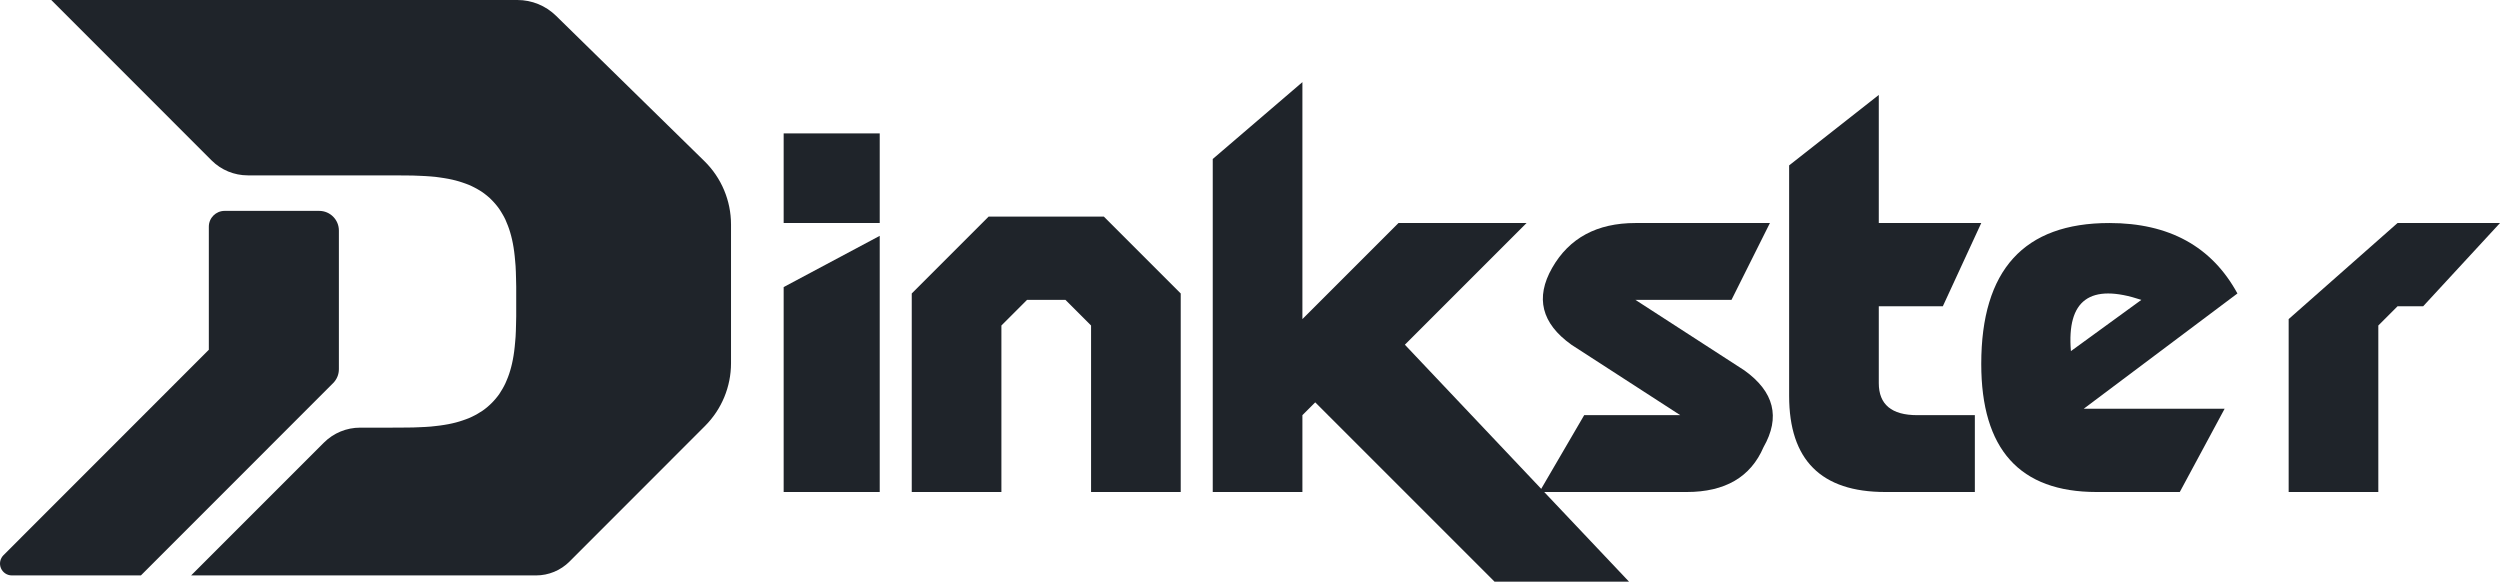
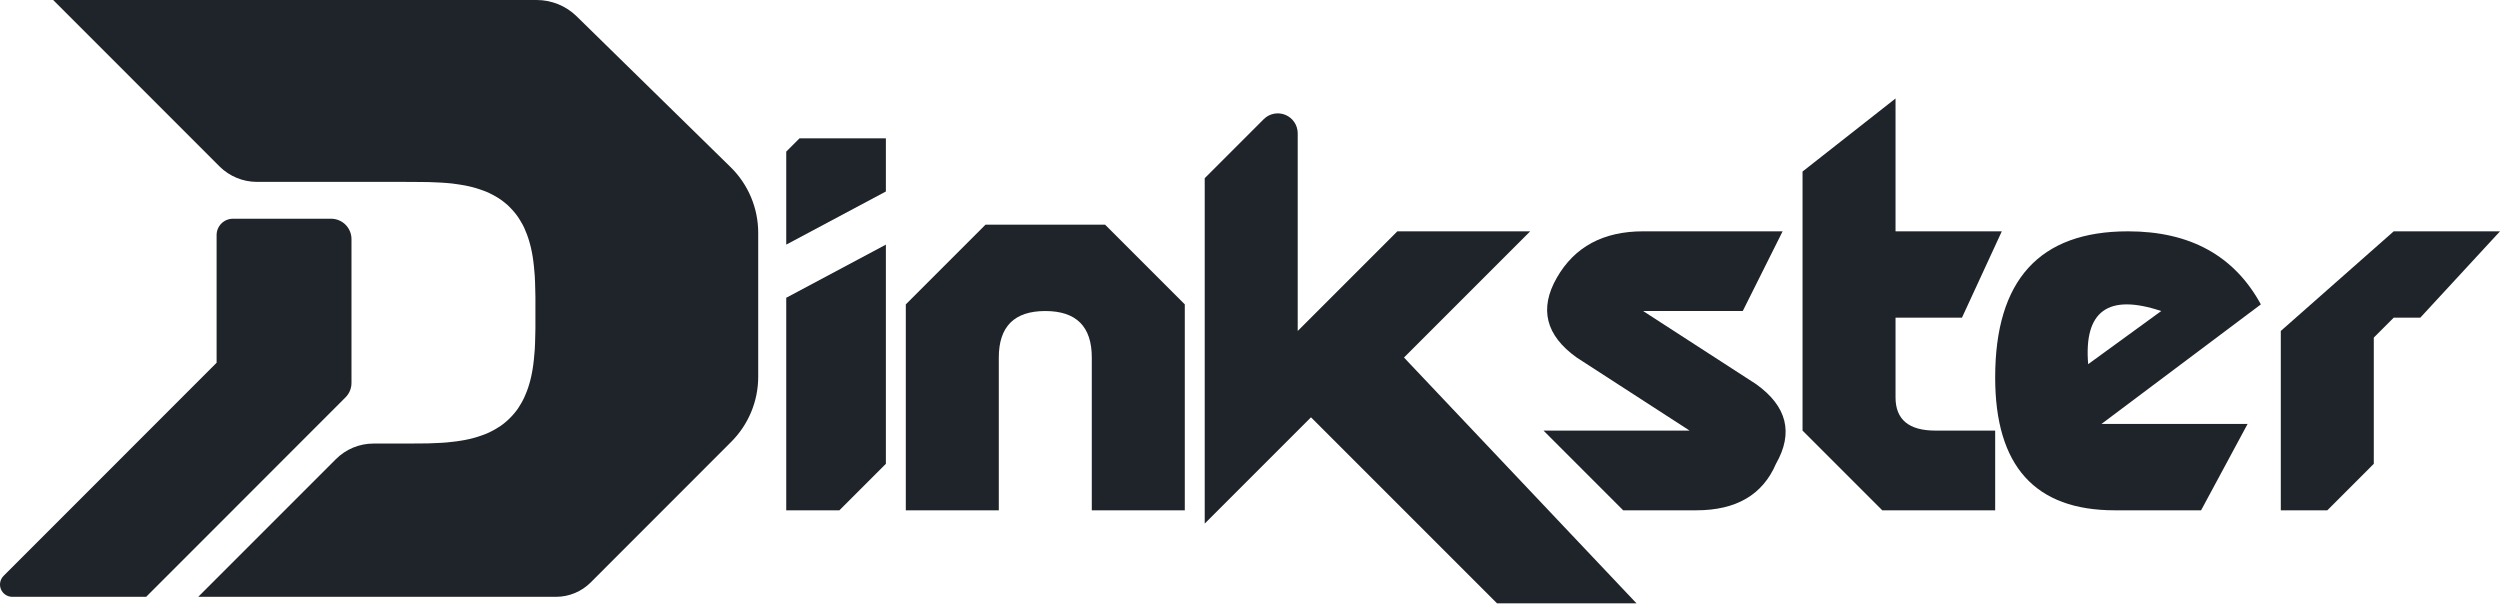
- <svg xmlns="http://www.w3.org/2000/svg" viewBox="0 0 1327.243 308.804" width="1327.243" height="308.804" version="1.1" id="svg149">
-   <defs id="defs68">
+ <svg xmlns="http://www.w3.org/2000/svg" viewBox="0 0 1279.643 308.804" width="1279.643" height="308.804" version="1.1" id="svg209">
+   <defs id="defs71">
+     <clipPath id="e-open-counter" clipPathUnits="userSpaceOnUse">
+       <path d="M -20,-20 H 100 V 100 H -20 Z M 14,34 25,26 Q 13,22 14,34 Z" clip-rule="evenodd" id="path60" />
+     </clipPath>
    <clipPath id="approved-silhouette" clipPathUnits="userSpaceOnUse">
      <path id="silhouette-clip-path" fill="#32e6c5" d="M 156.4,176.8 H 680 a 62,62 0 0 1 43.4,17.7 L 890.1,357.8 A 99.6,99.6 0 0 1 920,429 v 155.9 a 99.6,99.6 0 0 1 -29.2,70.4 L 738.6,807.6 A 53.1,53.1 0 0 1 701,823.2 H 313.5 L 462.7,674 a 57.5,57.5 0 0 1 40.7,-16.8 h 33.7 l 16.7,-0.1 9,-0.1 7.5,-0.3 6.5,-0.3 5.8,-0.4 5.5,-0.6 5.1,-0.6 4.7,-0.7 4.6,-0.8 4.3,-0.9 4.1,-1 3.9,-1.1 3.7,-1.2 3.7,-1.3 3.4,-1.3 3.3,-1.5 3.2,-1.6 3.1,-1.7 2.9,-1.8 2.9,-1.8 2.7,-2 2.6,-2.1 2.5,-2.2 2.3,-2.2 2.3,-2.4 2.2,-2.5 2.1,-2.6 2,-2.7 1.8,-2.9 1.8,-2.9 1.7,-3.1 1.6,-3.2 1.4,-3.3 1.4,-3.4 1.3,-3.6 1.2,-3.8 1.1,-3.9 1,-4.1 0.9,-4.3 0.8,-4.5 0.7,-4.8 0.6,-5.1 0.5,-5.4 0.5,-5.9 0.3,-6.5 0.2,-7.4 0.2,-9.1 v -16.7 -16.7 l -0.2,-9.1 -0.2,-7.4 -0.3,-6.5 -0.5,-5.9 -0.5,-5.4 -0.6,-5.1 -0.7,-4.8 -0.8,-4.5 -0.9,-4.3 -1,-4.1 -1.1,-3.9 -1.2,-3.8 -1.3,-3.6 -1.4,-3.4 -1.4,-3.4 -1.6,-3.2 -1.7,-3 -1.8,-3 -1.8,-2.8 -2,-2.7 -2.1,-2.6 -2.2,-2.5 -2.3,-2.4 -2.3,-2.3 -2.5,-2.1 -2.6,-2.1 -2.7,-2 -2.9,-1.9 -2.9,-1.7 -3.1,-1.7 -3.2,-1.6 -3.3,-1.5 -3.4,-1.3 -3.7,-1.3 -3.7,-1.2 -3.9,-1.1 -4.1,-1 -4.3,-0.9 -4.6,-0.8 -4.7,-0.7 -5.1,-0.7 -5.5,-0.5 -5.8,-0.4 -6.5,-0.3 -7.5,-0.3 -9,-0.1 -16.7,-0.1 H 377.2 A 57.5,57.5 0 0 1 336.5,357 Z m 177,254.6 a 17.7,17.7 0 0 1 17.7,-17.7 h 106.3 a 22.1,22.1 0 0 1 22.1,22.1 v 155.7 a 22.1,22.1 0 0 1 -6.5,15.7 l -215.9,216 h -145 a 13.3,13.3 0 0 1 -9.4,-22.7 L 333.4,569.7 Z" />
    </clipPath>
    <clipPath id="plane-coral" clipPathUnits="userSpaceOnUse">
-       <polygon points="424,149 424,299 363,360 600,360 600,40 343,40 343,68 " transform="matrix(2.213439,0,0,2.213439,-180.079,26.32411)" id="polygon62" />
+       <polygon points="424,149 424,299 363,360 600,360 600,40 343,40 343,68 " transform="matrix(2.213439,0,0,2.213439,-180.079,26.32411)" id="polygon65" />
    </clipPath>
    <clipPath id="plane-yellow" clipPathUnits="userSpaceOnUse">
-       <polygon points="232,240 232,390 80,390 80,240 " transform="matrix(2.213439,0,0,2.213439,-180.079,26.32411)" id="polygon65" />
+       <polygon points="232,240 232,390 80,390 80,240 " transform="matrix(2.213439,0,0,2.213439,-180.079,26.32411)" id="polygon68" />
    </clipPath>
  </defs>
  <g id="07_Exports_Artboards" style="display:inline" transform="translate(-44.15715,-93.99568)">
    <g id="wordmark-mono" transform="matrix(3.4,0,0,3.4,-60,-250)" color="#1f242a">
-       <g transform="matrix(0.139,0,0,0.139,16.9,76.6)" id="g110">
+       <g transform="matrix(0.139,0,0,0.139,16.9,76.6)" id="g113">
        <path id="wordmark-mono-d" fill="currentColor" d="M 156.4,176.8 H 680 a 62,62 0 0 1 43.4,17.7 L 890.1,357.8 A 99.6,99.6 0 0 1 920,429 v 155.9 a 99.6,99.6 0 0 1 -29.2,70.4 L 738.6,807.6 A 53.1,53.1 0 0 1 701,823.2 H 313.5 L 462.7,674 a 57.5,57.5 0 0 1 40.7,-16.8 h 33.7 l 16.7,-0.1 9,-0.1 7.5,-0.3 6.5,-0.3 5.8,-0.4 5.5,-0.6 5.1,-0.6 4.7,-0.7 4.6,-0.8 4.3,-0.9 4.1,-1 3.9,-1.1 3.7,-1.2 3.7,-1.3 3.4,-1.3 3.3,-1.5 3.2,-1.6 3.1,-1.7 2.9,-1.8 2.9,-1.8 2.7,-2 2.6,-2.1 2.5,-2.2 2.3,-2.2 2.3,-2.4 2.2,-2.5 2.1,-2.6 2,-2.7 1.8,-2.9 1.8,-2.9 1.7,-3.1 1.6,-3.2 1.4,-3.3 1.4,-3.4 1.3,-3.6 1.2,-3.8 1.1,-3.9 1,-4.1 0.9,-4.3 0.8,-4.5 0.7,-4.8 0.6,-5.1 0.5,-5.4 0.5,-5.9 0.3,-6.5 0.2,-7.4 0.2,-9.1 v -16.7 -16.7 l -0.2,-9.1 -0.2,-7.4 -0.3,-6.5 -0.5,-5.9 -0.5,-5.4 -0.6,-5.1 -0.7,-4.8 -0.8,-4.5 -0.9,-4.3 -1,-4.1 -1.1,-3.9 -1.2,-3.8 -1.3,-3.6 -1.4,-3.4 -1.4,-3.4 -1.6,-3.2 -1.7,-3 -1.8,-3 -1.8,-2.8 -2,-2.7 -2.1,-2.6 -2.2,-2.5 -2.3,-2.4 -2.3,-2.3 -2.5,-2.1 -2.6,-2.1 -2.7,-2 -2.9,-1.9 -2.9,-1.7 -3.1,-1.7 -3.2,-1.6 -3.3,-1.5 -3.4,-1.3 -3.7,-1.3 -3.7,-1.2 -3.9,-1.1 -4.1,-1 -4.3,-0.9 -4.6,-0.8 -4.7,-0.7 -5.1,-0.7 -5.5,-0.5 -5.8,-0.4 -6.5,-0.3 -7.5,-0.3 -9,-0.1 -16.7,-0.1 H 377.2 A 57.5,57.5 0 0 1 336.5,357 Z m 177,254.6 a 17.7,17.7 0 0 1 17.7,-17.7 h 106.3 a 22.1,22.1 0 0 1 22.1,22.1 v 155.7 a 22.1,22.1 0 0 1 -6.5,15.7 l -215.9,216 h -145 a 13.3,13.3 0 0 1 -9.4,-22.7 L 333.4,569.7 Z" />
      </g>
-       <g fill="currentColor" id="g119">
-         <path id="mono-i" d="M 0,0 H 15 V 14 H 0 Z M 0,24 15,16 V 56 H 0 Z" transform="translate(153,122)" fill-rule="evenodd" />
-         <path id="mono-n" d="M 0,56 V 25 L 12,13 H 30 L 42,25 V 56 H 28 V 30 l -4,-4 h -6 l -4,4 v 26 z" transform="translate(173,122)" fill-rule="evenodd" />
-         <path id="mono-k" d="M 0,4 14,-8 V 29 L 29,14 H 49 L 30,33 65,70 H 44 L 16,42 14,44 V 56 H 0 Z" transform="translate(220,122)" fill-rule="evenodd" />
-         <path id="mono-s" d="M 36,14 30,26 H 15 l 17,11 q 7,5 3,12 -3,7 -12,7 H 0 L 7,44 H 22 L 5,33 Q -2,28 2,21 6,14 15,14 Z" transform="translate(271,122)" fill-rule="evenodd" />
-         <path id="mono-t" d="M 0,5 14,-6 V 14 H 30 L 24,27 H 14 v 12 q 0,5 6,5 h 9 V 56 H 15 Q 0,56 0,41 Z" transform="translate(310,122)" fill-rule="evenodd" />
-         <path id="mono-e" d="M 40,25 16,43 H 38 L 31,56 H 18 Q 0,56 0,36 0,14 20,14 34,14 40,25 Z M 14,34 25,26 Q 13,22 14,34 Z" transform="translate(340,122)" fill-rule="evenodd" />
-         <path id="mono-r" d="M 0,56 V 29 L 17,14 H 33 L 21,27 h -4 l -3,3 v 26 z" transform="translate(388,122)" fill-rule="evenodd" />
+       <g fill="currentColor" id="g122">
+         <path id="mono-i" d="M 2,0 H 15 V 8 L 0,16 V 2 Z M 0,24 15,16 V 49 L 8,56 H 0 Z" transform="translate(149,122)" fill-rule="evenodd" />
+         <path id="mono-n" d="M 0,56 V 25 L 12,13 H 30 L 42,25 V 56 H 28 V 33 q 0,-7 -7,-7 -7,0 -7,7 v 23 z" transform="translate(167,122)" fill-rule="evenodd" />
+         <path id="mono-k" d="M 0,6 8.9,-2.9 A 3,3 0 0 1 14,-0.8 V 29 L 29,14 H 49 L 30,33 65,70 H 44 L 16,42 0,58 Z" transform="translate(212,122)" fill-rule="evenodd" />
+         <path id="mono-s" d="M 36,14 30,26 H 15 l 17,11 q 7,5 3,12 -3,7 -12,7 H 12 L 0,44 H 22 L 5,33 Q -2,28 2,21 6,14 15,14 Z" transform="translate(263,122)" fill-rule="evenodd" />
+         <path id="mono-t" d="M 0,5 14,-6 V 14 H 30 L 24,27 H 14 v 12 q 0,5 6,5 h 9 V 56 H 12 L 0,44 Z" transform="translate(302,122)" fill-rule="evenodd" />
+         <path id="mono-e" d="M 40,25 16,43 H 38 L 31,56 H 18 Q 0,56 0,36 0,14 20,14 34,14 40,25 Z M 14,34 25,26 Q 13,22 14,34 Z" transform="translate(331,122)" fill-rule="evenodd" />
+         <path id="mono-r" d="M 0,56 V 29 L 17,14 H 33 L 21,27 h -4 l -3,3 v 19 l -7,7 z" transform="translate(374,122)" fill-rule="evenodd" />
      </g>
    </g>
  </g>
</svg>
